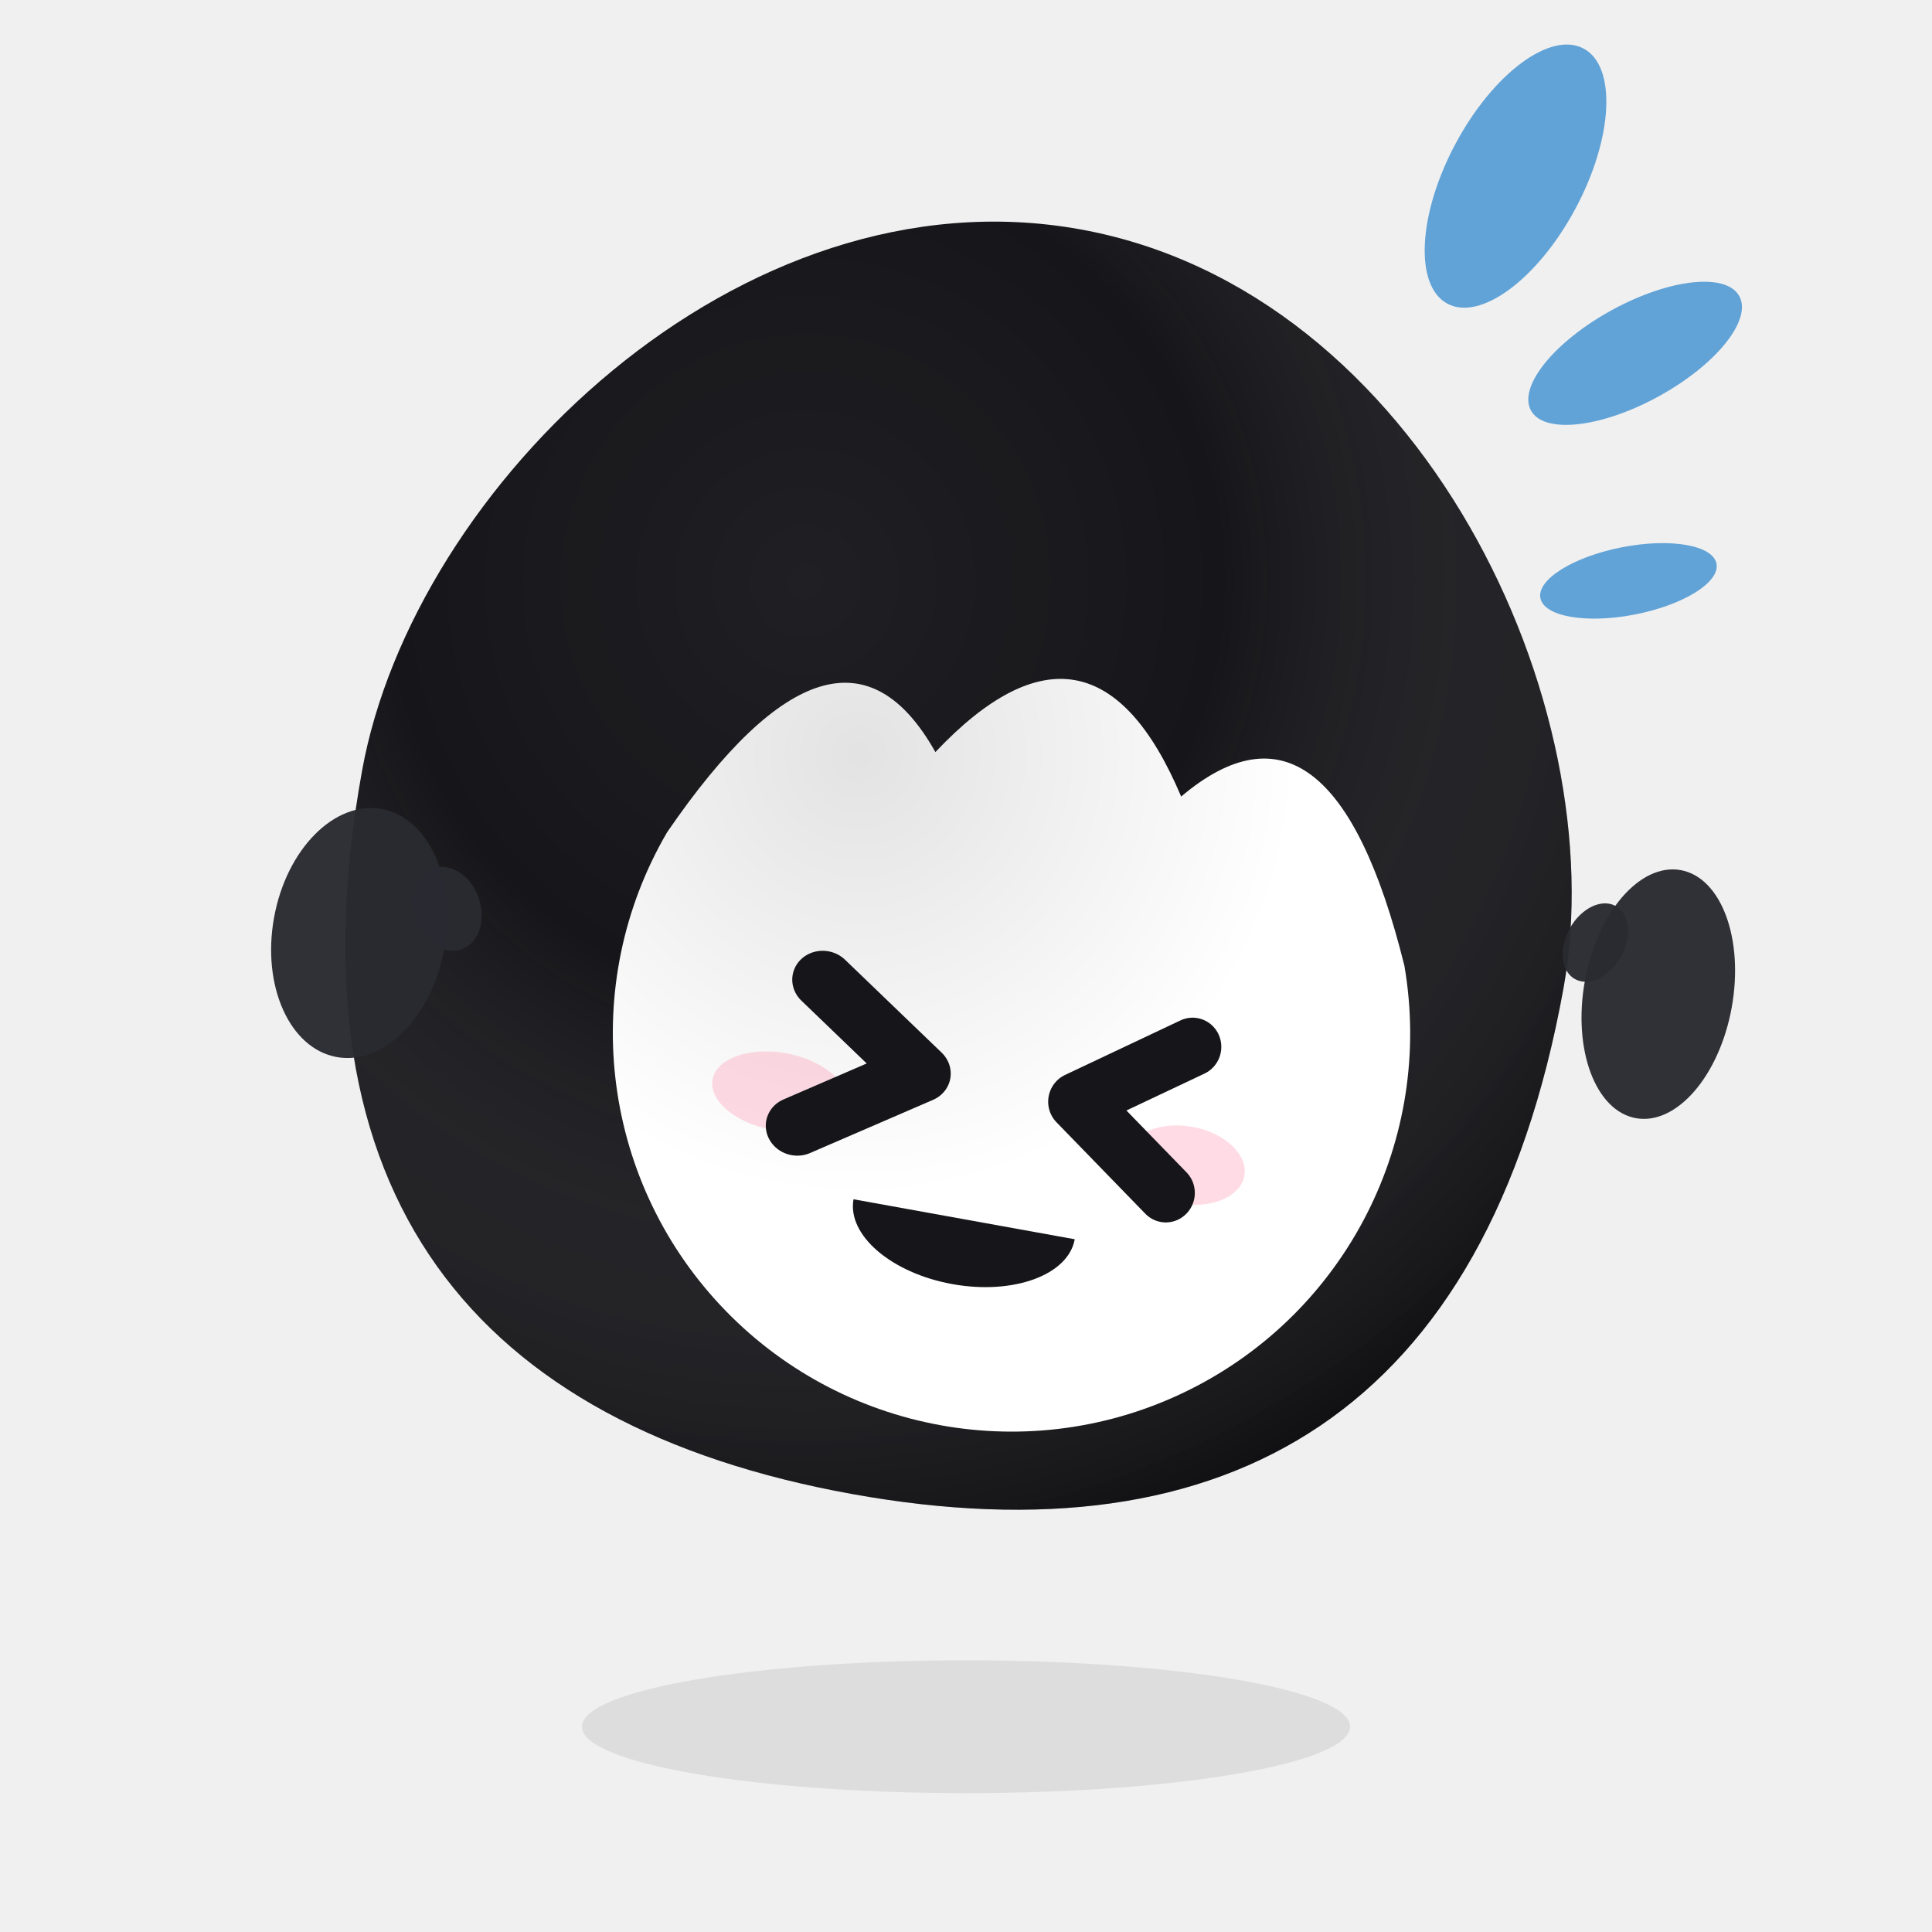
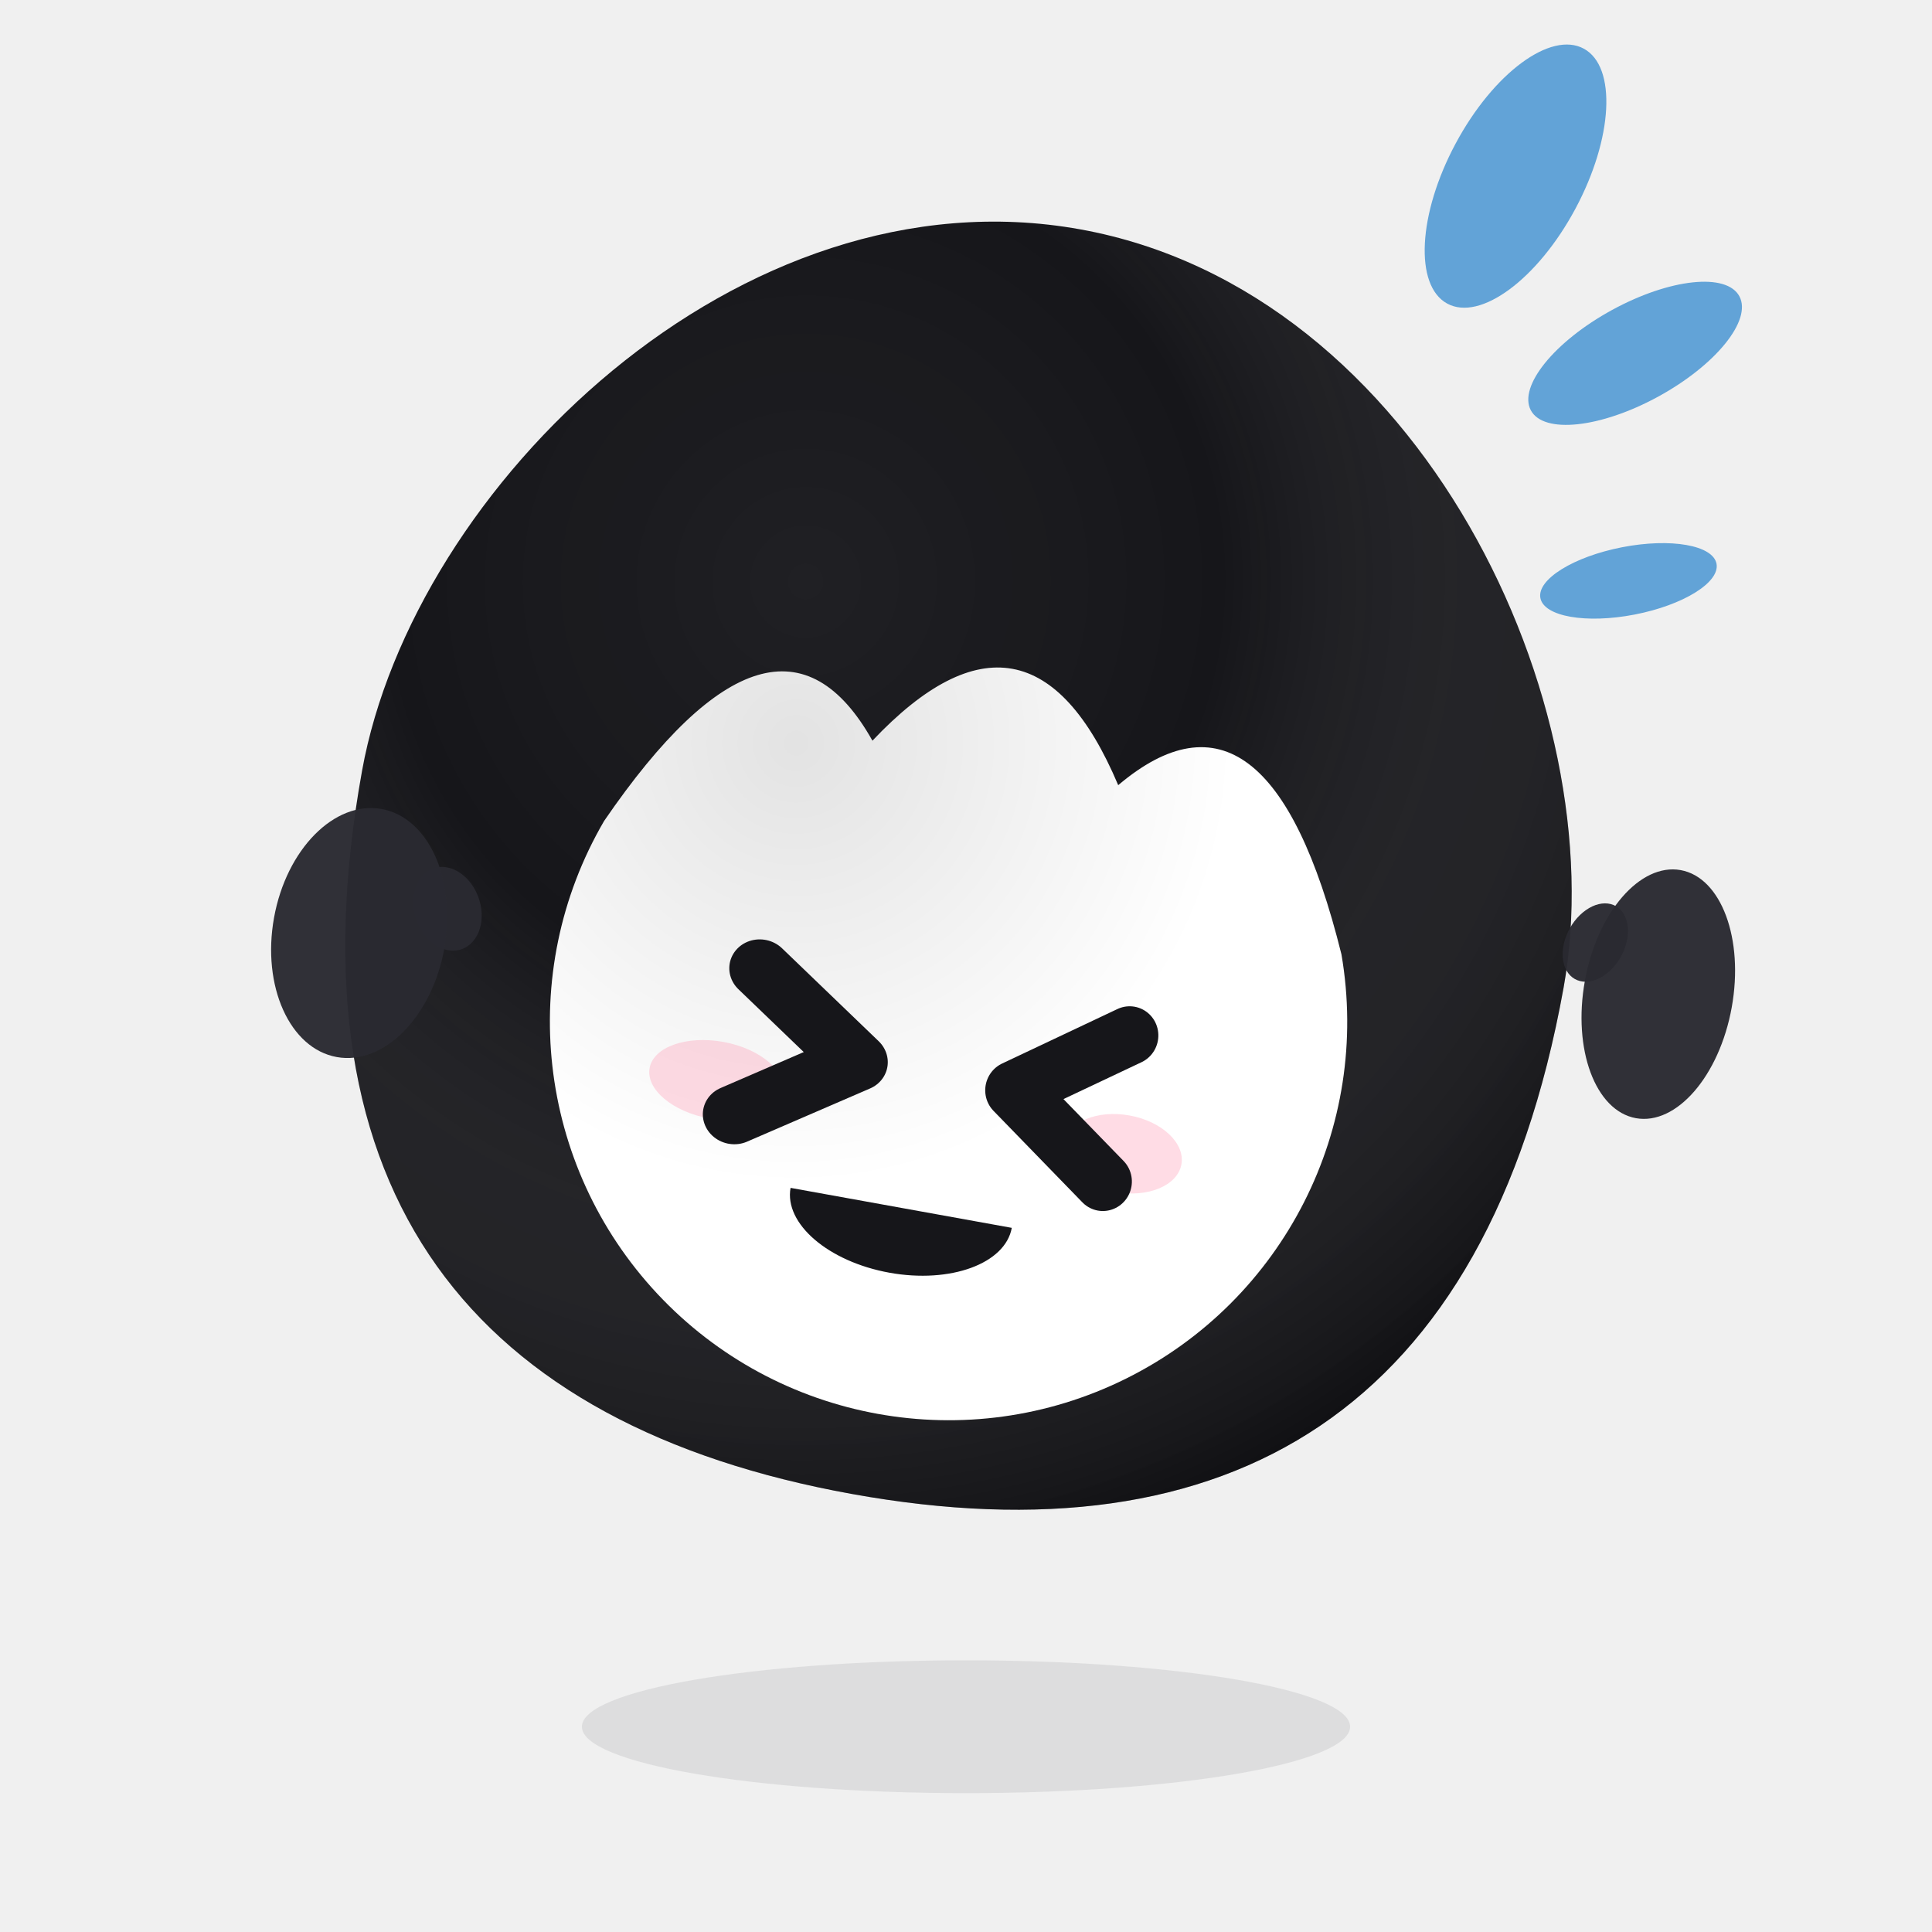
<svg xmlns="http://www.w3.org/2000/svg" width="320" height="320" viewBox="0 0 320 320">
  <defs>
    <radialGradient id="bg0" gradientUnits="userSpaceOnUse" cx="-34" cy="-40" r="162" fx="-34" fy="-40">
      <stop offset="0" stop-color="rgba(255,255,255,0.043)" />
      <stop offset="0.42" stop-color="rgba(255,255,255,0)" />
      <stop offset="1" stop-color="rgba(0,0,0,0.272)" />
    </radialGradient>
    <clipPath id="bc1">
      <path d="M0 -102.44C55.94 -102.44 98.5 -43.025 98.5 2.868C98.5 71.708 61.733 102.44 0 102.44C-61.733 102.44 -98.5 71.708 -98.5 2.868C-98.5 -43.025 -55.94 -102.44 0 -102.44ZM-1.845 -95.318C50.179 -95.318 89.76 -38.874 89.76 4.725C89.76 70.123 55.567 99.318 -1.845 99.318C-59.257 99.318 -93.45 70.123 -93.45 4.725C-93.45 -38.874 -53.87 -95.318 -1.845 -95.318Z" transform="matrix(0.995 0.18 -0.182 1.007 160 142.716)" />
    </clipPath>
    <clipPath id="bc2">
-       <path d="M73.696 3.941C83.564 30.718 74.47 60.717 51.327 77.734C28.183 94.75 -3.525 94.75 -26.668 77.734C-49.812 60.717 -58.906 30.718 -49.038 3.941Q-28.582 -41.061 -8.126 -16.567Q12.329 -47.525 32.785 -16.567Q53.24 -41.061 73.696 3.941Z" transform="matrix(0.995 0.18 -0.182 1.007 160 142.716)" />
+       <path d="M63.218 3.941C73.086 30.718 63.992 60.717 40.849 77.734C17.705 94.75 -14.003 94.75 -37.147 77.734C-60.29 60.717 -69.384 30.718 -59.516 3.941Q-39.06 -41.061 -18.605 -16.567Q1.851 -47.525 22.307 -16.567Q42.762 -41.061 63.218 3.941Z" transform="matrix(0.995 0.18 -0.182 1.007 160 142.716)" />
    </clipPath>
-     <radialGradient id="bg1" gradientUnits="userSpaceOnUse" cx="-20.323" cy="-13.987" r="119.318" fx="-20.323" fy="-13.987">
+     <radialGradient id="bg1" gradientUnits="userSpaceOnUse" cx="-30.802" cy="-13.987" r="119.318" fx="-30.802" fy="-13.987">
      <stop offset="0" stop-color="rgba(0,0,0,0.111)" />
      <stop offset="0.6" stop-color="rgba(0,0,0,0)" />
    </radialGradient>
    <clipPath id="bc3">
-       <path d="M73.696 3.941C83.564 30.718 74.47 60.717 51.327 77.734C28.183 94.75 -3.525 94.75 -26.668 77.734C-49.812 60.717 -58.906 30.718 -49.038 3.941Q-28.582 -41.061 -8.126 -16.567Q12.329 -47.525 32.785 -16.567Q53.24 -41.061 73.696 3.941Z" transform="matrix(0.995 0.18 -0.182 1.007 160 142.716)" />
+       <path d="M63.218 3.941C73.086 30.718 63.992 60.717 40.849 77.734C17.705 94.75 -14.003 94.75 -37.147 77.734C-60.29 60.717 -69.384 30.718 -59.516 3.941Q-39.06 -41.061 -18.605 -16.567Q1.851 -47.525 22.307 -16.567Q42.762 -41.061 63.218 3.941Z" transform="matrix(0.995 0.18 -0.182 1.007 160 142.716)" />
    </clipPath>
    <clipPath id="bc4">
-       <path d="M73.696 3.941C83.564 30.718 74.47 60.717 51.327 77.734C28.183 94.75 -3.525 94.75 -26.668 77.734C-49.812 60.717 -58.906 30.718 -49.038 3.941Q-28.582 -41.061 -8.126 -16.567Q12.329 -47.525 32.785 -16.567Q53.24 -41.061 73.696 3.941Z" transform="matrix(0.995 0.18 -0.182 1.007 160 142.716)" />
+       <path d="M63.218 3.941C73.086 30.718 63.992 60.717 40.849 77.734C17.705 94.75 -14.003 94.75 -37.147 77.734C-60.29 60.717 -69.384 30.718 -59.516 3.941Q-39.06 -41.061 -18.605 -16.567Q1.851 -47.525 22.307 -16.567Q42.762 -41.061 63.218 3.941Z" transform="matrix(0.995 0.18 -0.182 1.007 160 142.716)" />
    </clipPath>
  </defs>
  <path d="M63.619 126C63.619 132.075 35.136 137 0 137C-35.136 137 -63.619 132.075 -63.619 126C-63.619 119.925 -35.136 115 0 115C35.136 115 63.619 119.925 63.619 126" fill="rgba(22,22,26,0.13)" fill-opacity="0.655" transform="matrix(1 0 0 1 160 160)" />
  <path d="M-1.845 -96.8C50.971 -96.8 91.155 -39.496 91.155 4.766C91.155 71.16 56.441 100.8 -1.845 100.8C-60.132 100.8 -94.845 71.16 -94.845 4.766C-94.845 -39.496 -54.662 -96.8 -1.845 -96.8Z" fill="#16161A" transform="matrix(0.995 0.18 -0.182 1.007 160 142.716)" />
  <path d="M0 -104C56.792 -104 100 -43.68 100 2.912C100 72.8 62.674 104 0 104C-62.674 104 -100 72.8 -100 2.912C-100 -43.68 -56.792 -104 0 -104Z" fill="#16161A" transform="matrix(0.995 0.18 -0.182 1.007 160 142.716)" />
  <path d="M0 -104C56.792 -104 100 -43.68 100 2.912C100 72.8 62.674 104 0 104C-62.674 104 -100 72.8 -100 2.912C-100 -43.68 -56.792 -104 0 -104ZM-1.845 -96.8C50.971 -96.8 91.155 -39.496 91.155 4.766C91.155 71.16 56.441 100.8 -1.845 100.8C-60.132 100.8 -94.845 71.16 -94.845 4.766C-94.845 -39.496 -54.662 -96.8 -1.845 -96.8Z" fill="url(#bg0)" transform="matrix(0.995 0.18 -0.182 1.007 160 142.716)" />
  <g clip-path="url(#bc1)">
-     <path d="M73.696 3.941C83.564 30.718 74.47 60.717 51.327 77.734C28.183 94.75 -3.525 94.75 -26.668 77.734C-49.812 60.717 -58.906 30.718 -49.038 3.941Q-28.582 -41.061 -8.126 -16.567Q12.329 -47.525 32.785 -16.567Q53.24 -41.061 73.696 3.941Z" fill="#FFFFFF" transform="matrix(0.995 0.18 -0.182 1.007 160 142.716)" />
+     <path d="M63.218 3.941C73.086 30.718 63.992 60.717 40.849 77.734C17.705 94.75 -14.003 94.75 -37.147 77.734C-60.29 60.717 -69.384 30.718 -59.516 3.941Q-39.06 -41.061 -18.605 -16.567Q1.851 -47.525 22.307 -16.567Q42.762 -41.061 63.218 3.941Z" fill="#FFFFFF" transform="matrix(0.995 0.18 -0.182 1.007 160 142.716)" />
    <g clip-path="url(#bc2)">
-       <path d="M73.696 3.941C83.564 30.718 74.47 60.717 51.327 77.734C28.183 94.75 -3.525 94.75 -26.668 77.734C-49.812 60.717 -58.906 30.718 -49.038 3.941Q-28.582 -41.061 -8.126 -16.567Q12.329 -47.525 32.785 -16.567Q53.24 -41.061 73.696 3.941Z" fill="url(#bg1)" transform="matrix(0.995 0.18 -0.182 1.007 160 142.716)" />
+       <path d="M63.218 3.941C73.086 30.718 63.992 60.717 40.849 77.734C17.705 94.75 -14.003 94.75 -37.147 77.734C-60.29 60.717 -69.384 30.718 -59.516 3.941Q-39.06 -41.061 -18.605 -16.567Q1.851 -47.525 22.307 -16.567Q42.762 -41.061 63.218 3.941Z" fill="url(#bg1)" transform="matrix(0.995 0.18 -0.182 1.007 160 142.716)" />
    </g>
    <g clip-path="url(#bc3)">
-       <path d="M11.5 0C11.5 3.866 6.351 7 0 7C-6.351 7 -11.5 3.866 -11.5 0C-11.5 -3.866 -6.351 -7 0 -7C6.351 -7 11.5 -3.866 11.5 0" fill="rgba(255,138,168,0.42)" fill-opacity="0.7" transform="matrix(0.961 0.174 -0.164 0.906 129.071 180.802)" />
-       <path d="M11.5 0C11.5 3.866 6.351 7 0 7C-6.351 7 -11.5 3.866 -11.5 0C-11.5 -3.866 -6.351 -7 0 -7C6.351 -7 11.5 -3.866 11.5 0" fill="rgba(255,138,168,0.42)" fill-opacity="0.7" transform="matrix(0.847 0.153 -0.164 0.906 196.366 192.986)" />
+       <path d="M11.5 0C11.5 3.866 6.351 7 0 7C-6.351 7 -11.5 3.866 -11.5 0C-11.5 -3.866 -6.351 -7 0 -7C6.351 -7 11.5 -3.866 11.5 0" fill="rgba(255,138,168,0.42)" fill-opacity="0.7" transform="matrix(0.961 0.174 -0.164 0.906 118.644 178.914)" />
+       <path d="M11.5 0C11.5 3.866 6.351 7 0 7C-6.351 7 -11.5 3.866 -11.5 0C-11.5 -3.866 -6.351 -7 0 -7C6.351 -7 11.5 -3.866 11.5 0" fill="rgba(255,138,168,0.42)" fill-opacity="0.7" transform="matrix(0.847 0.153 -0.164 0.906 185.938 191.098)" />
    </g>
    <g clip-path="url(#bc4)">
-       <path d="M-9.92 -12.896L8.432 0L-9.92 12.896" fill="none" stroke="#16161A" stroke-width="10.2" stroke-linecap="round" stroke-linejoin="round" transform="matrix(0.991 0.179 -0.17 0.938 143.988 176.222)" />
-       <path d="M-9.92 -12.896L8.432 0L-9.92 12.896" fill="none" stroke="#16161A" stroke-width="10.2" stroke-linecap="round" stroke-linejoin="round" transform="matrix(-0.922 -0.167 -0.17 0.938 186.166 183.859)" />
-       <path d="M-18.6 0L18.6 0C18.6 7.323 10.272 13.26 0 13.26C-10.272 13.26 -18.6 7.323 -18.6 0Z" fill="#16161A" transform="matrix(0.985 0.178 -0.147 0.81 159.691 201.948)" />
+       <path d="M-9.92 -12.896L8.432 0L-9.92 12.896" fill="none" stroke="#16161A" stroke-width="10.2" stroke-linecap="round" stroke-linejoin="round" transform="matrix(0.991 0.179 -0.17 0.938 133.561 174.334)" />
+       <path d="M-9.92 -12.896L8.432 0L-9.92 12.896" fill="none" stroke="#16161A" stroke-width="10.2" stroke-linecap="round" stroke-linejoin="round" transform="matrix(-0.922 -0.167 -0.17 0.938 175.739 181.971)" />
+       <path d="M-18.6 0L18.6 0C18.6 7.323 10.272 13.26 0 13.26C-10.272 13.26 -18.6 7.323 -18.6 0Z" fill="#16161A" transform="matrix(0.985 0.178 -0.147 0.81 149.263 200.06)" />
    </g>
  </g>
  <path d="M-10.215 -10.816C-8.289 -8.119 -9.498 -3.956 -12.914 -1.517C-16.33 0.922 -20.66 0.713 -22.585 -1.984C-24.511 -4.681 -23.302 -8.844 -19.886 -11.283C-16.47 -13.722 -12.14 -13.513 -10.215 -10.816" fill="#2A2A31" fill-opacity="0.961" transform="matrix(-0.82 -0.148 -0.182 1.007 59.493 154.539)" />
  <path d="M17.2 0C17.2 11.267 9.499 20.4 0 20.4C-9.499 20.4 -17.2 11.267 -17.2 0C-17.2 -11.267 -9.499 -20.4 0 -20.4C9.499 -20.4 17.2 -11.267 17.2 0" fill="#2A2A31" fill-opacity="0.961" transform="matrix(-0.82 -0.148 -0.182 1.007 59.493 154.539)" />
  <path d="M-10.215 -10.816C-8.289 -8.119 -9.498 -3.956 -12.914 -1.517C-16.33 0.922 -20.66 0.713 -22.585 -1.984C-24.511 -4.681 -23.302 -8.844 -19.886 -11.283C-16.47 -13.722 -12.14 -13.513 -10.215 -10.816" fill="#2A2A31" fill-opacity="0.961" transform="matrix(0.707 0.128 -0.182 1.007 274.667 164.661)" />
  <path d="M17.2 0C17.2 11.267 9.499 20.4 0 20.4C-9.499 20.4 -17.2 11.267 -17.2 0C-17.2 -11.267 -9.499 -20.4 0 -20.4C9.499 -20.4 17.2 -11.267 17.2 0" fill="#2A2A31" fill-opacity="0.961" transform="matrix(0.707 0.128 -0.182 1.007 274.667 164.661)" />
  <path d="M11.152 0C11.152 12.939 6.159 23.428 0 23.428C-6.159 23.428 -11.152 12.939 -11.152 0C-11.152 -12.939 -6.159 -23.428 0 -23.428C6.159 -23.428 11.152 -12.939 11.152 0" fill="#1478C9" fill-opacity="0.644" transform="matrix(0.889 0.485 -0.483 0.901 251.018 29.173)" />
  <path d="M7.978 0C7.978 10.697 4.406 19.368 0 19.368C-4.406 19.368 -7.978 10.697 -7.978 0C-7.978 -10.697 -4.406 -19.368 0 -19.368C4.406 -19.368 7.978 -10.697 7.978 0" fill="#1478C9" fill-opacity="0.644" transform="matrix(0.478 0.9 -0.892 0.487 270.827 58.519)" />
  <path d="M5.547 0C5.547 8.105 3.063 14.676 0 14.676C-3.063 14.676 -5.547 8.105 -5.547 0C-5.547 -8.105 -3.063 -14.676 0 -14.676C3.063 -14.676 5.547 -8.105 5.547 0" fill="#1478C9" fill-opacity="0.644" transform="matrix(0.187 1.005 -0.994 0.193 269.722 96.212)" />
</svg>
